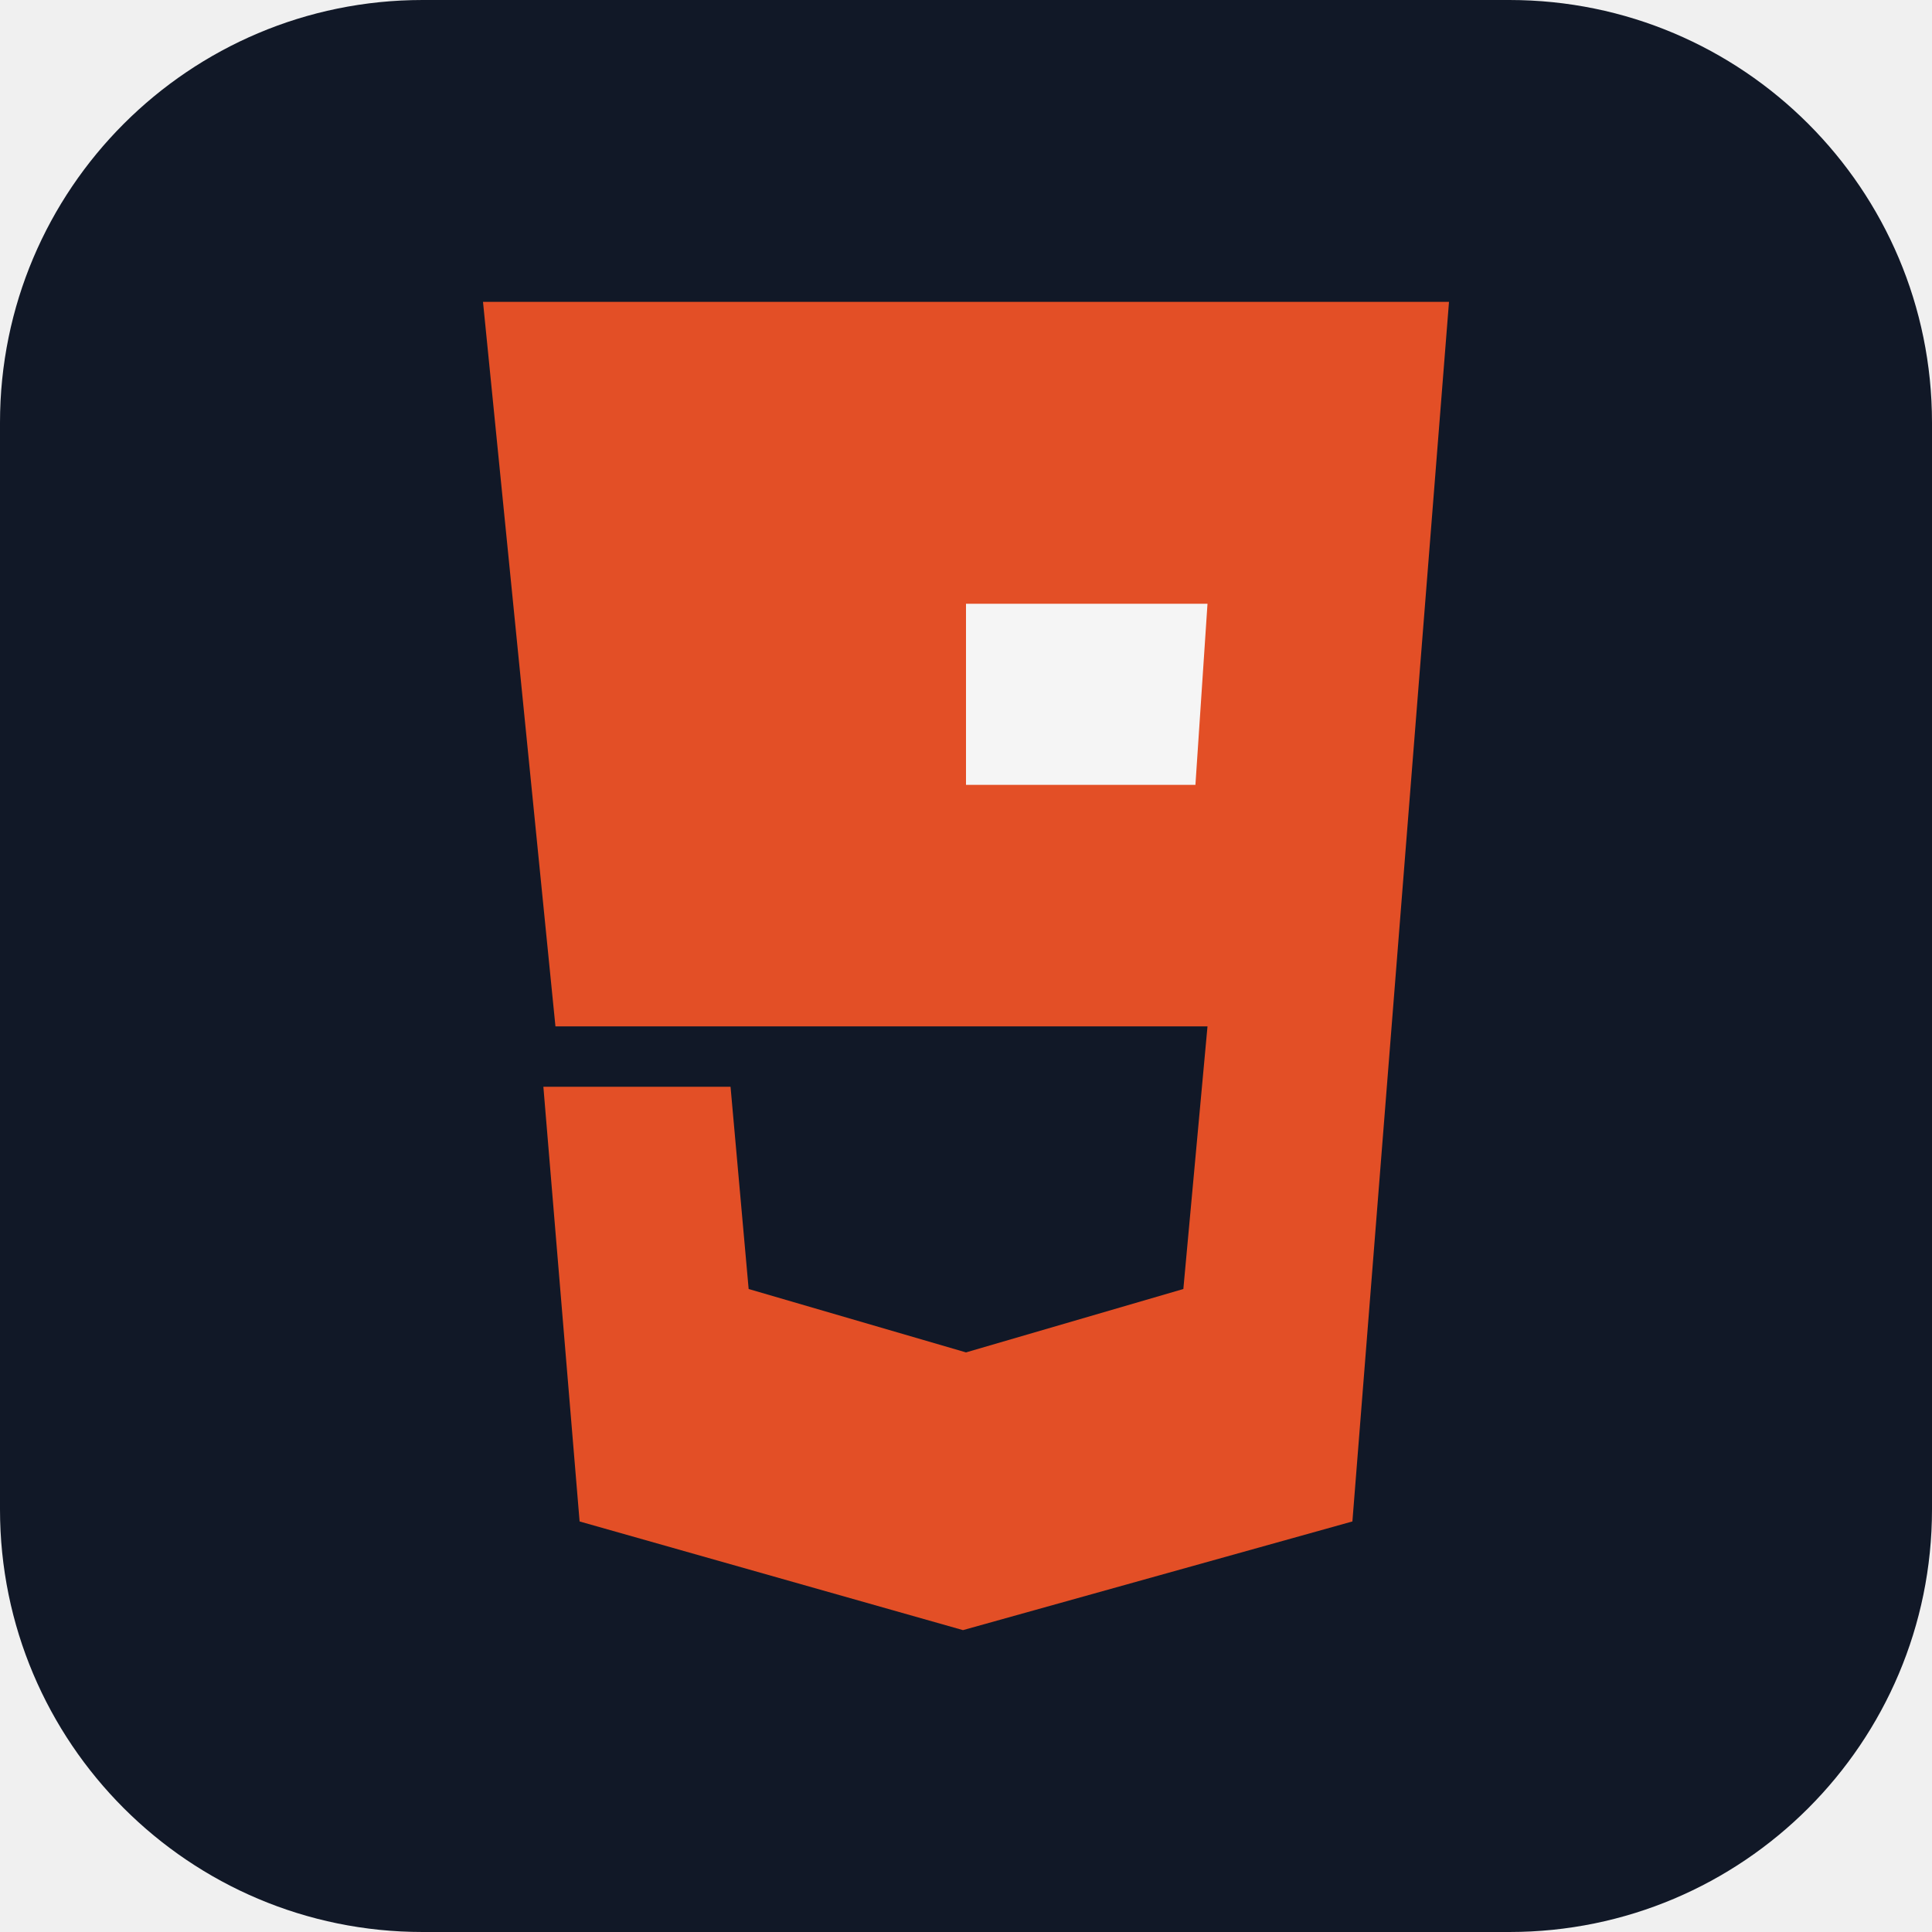
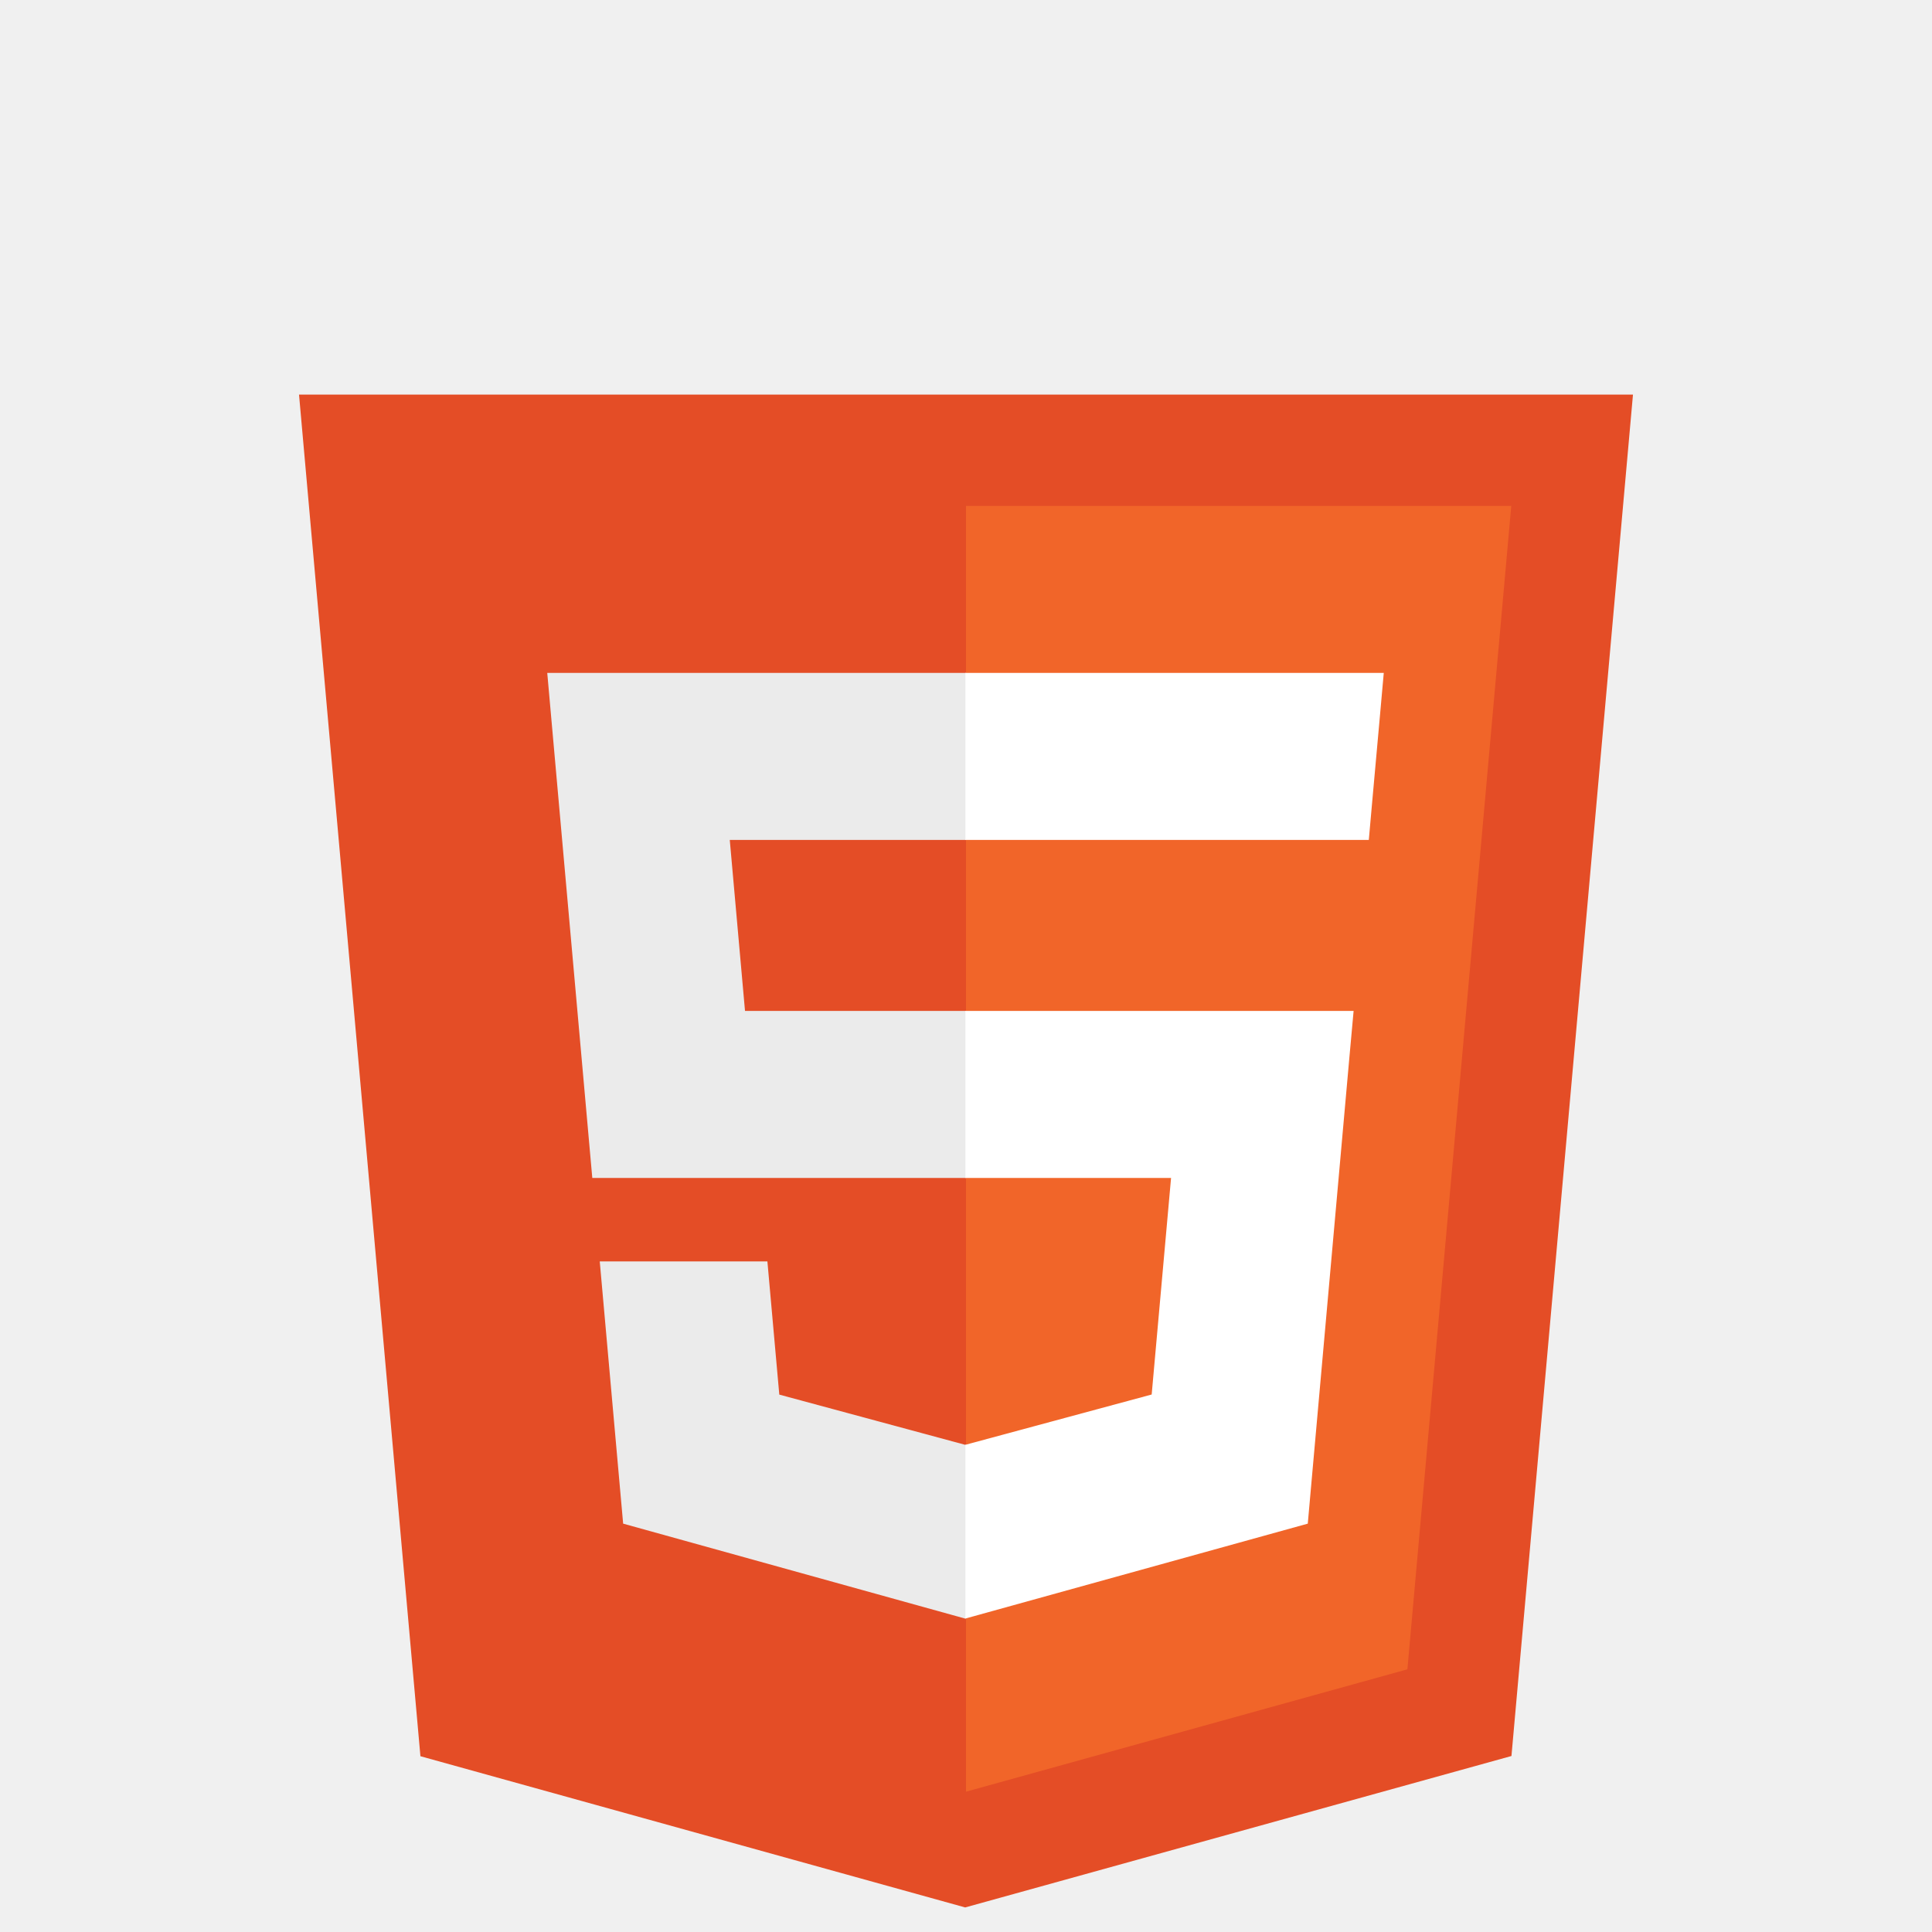
- <svg xmlns="http://www.w3.org/2000/svg" width="64" height="64" viewBox="0 0 64 64" fill="none">
-   <rect width="64" height="64" rx="14" fill="#111827" />
-   <path d="M16 10H48L44.8 50.4L31.9 54L19.2 50.4L18 36H24.2L24.8 42.7L32 44.8L39.2 42.7L40 34H18.4L16 10Z" fill="#E34F26" />
-   <path d="M32 20H40L39.6 26H32V20Z" fill="#F5F5F5" />
+ <svg xmlns="http://www.w3.org/2000/svg" viewBox="0 0 128 128">
+   <path fill="#E44D26" d="M27.854 116.354l-8.043-90.211h88.378l-8.051 90.197-36.192 10.033z" />
+   <path fill="#F16529" d="M64 118.704l29.244-8.108 6.881-77.076H64z" />
+   <path fill="#EBEBEB" d="M64 66.978H49.359l-1.01-11.331H64V44.583H36.257l.264 2.969 2.72 30.489H64zm0 28.733l-.049.013-12.321-3.328-.788-8.823H39.735l1.55 17.372 22.664 6.292.051-.015z" />
+   <path fill="#fff" d="M63.962 66.978v11.063h13.624L76.302 92.39l-12.34 3.331v11.51l22.682-6.286.166-1.87 2.6-29.127.27-2.97h-2.982zm0-22.395v11.064h26.725l.221-2.487.505-5.608.265-2.969z" />
</svg>
